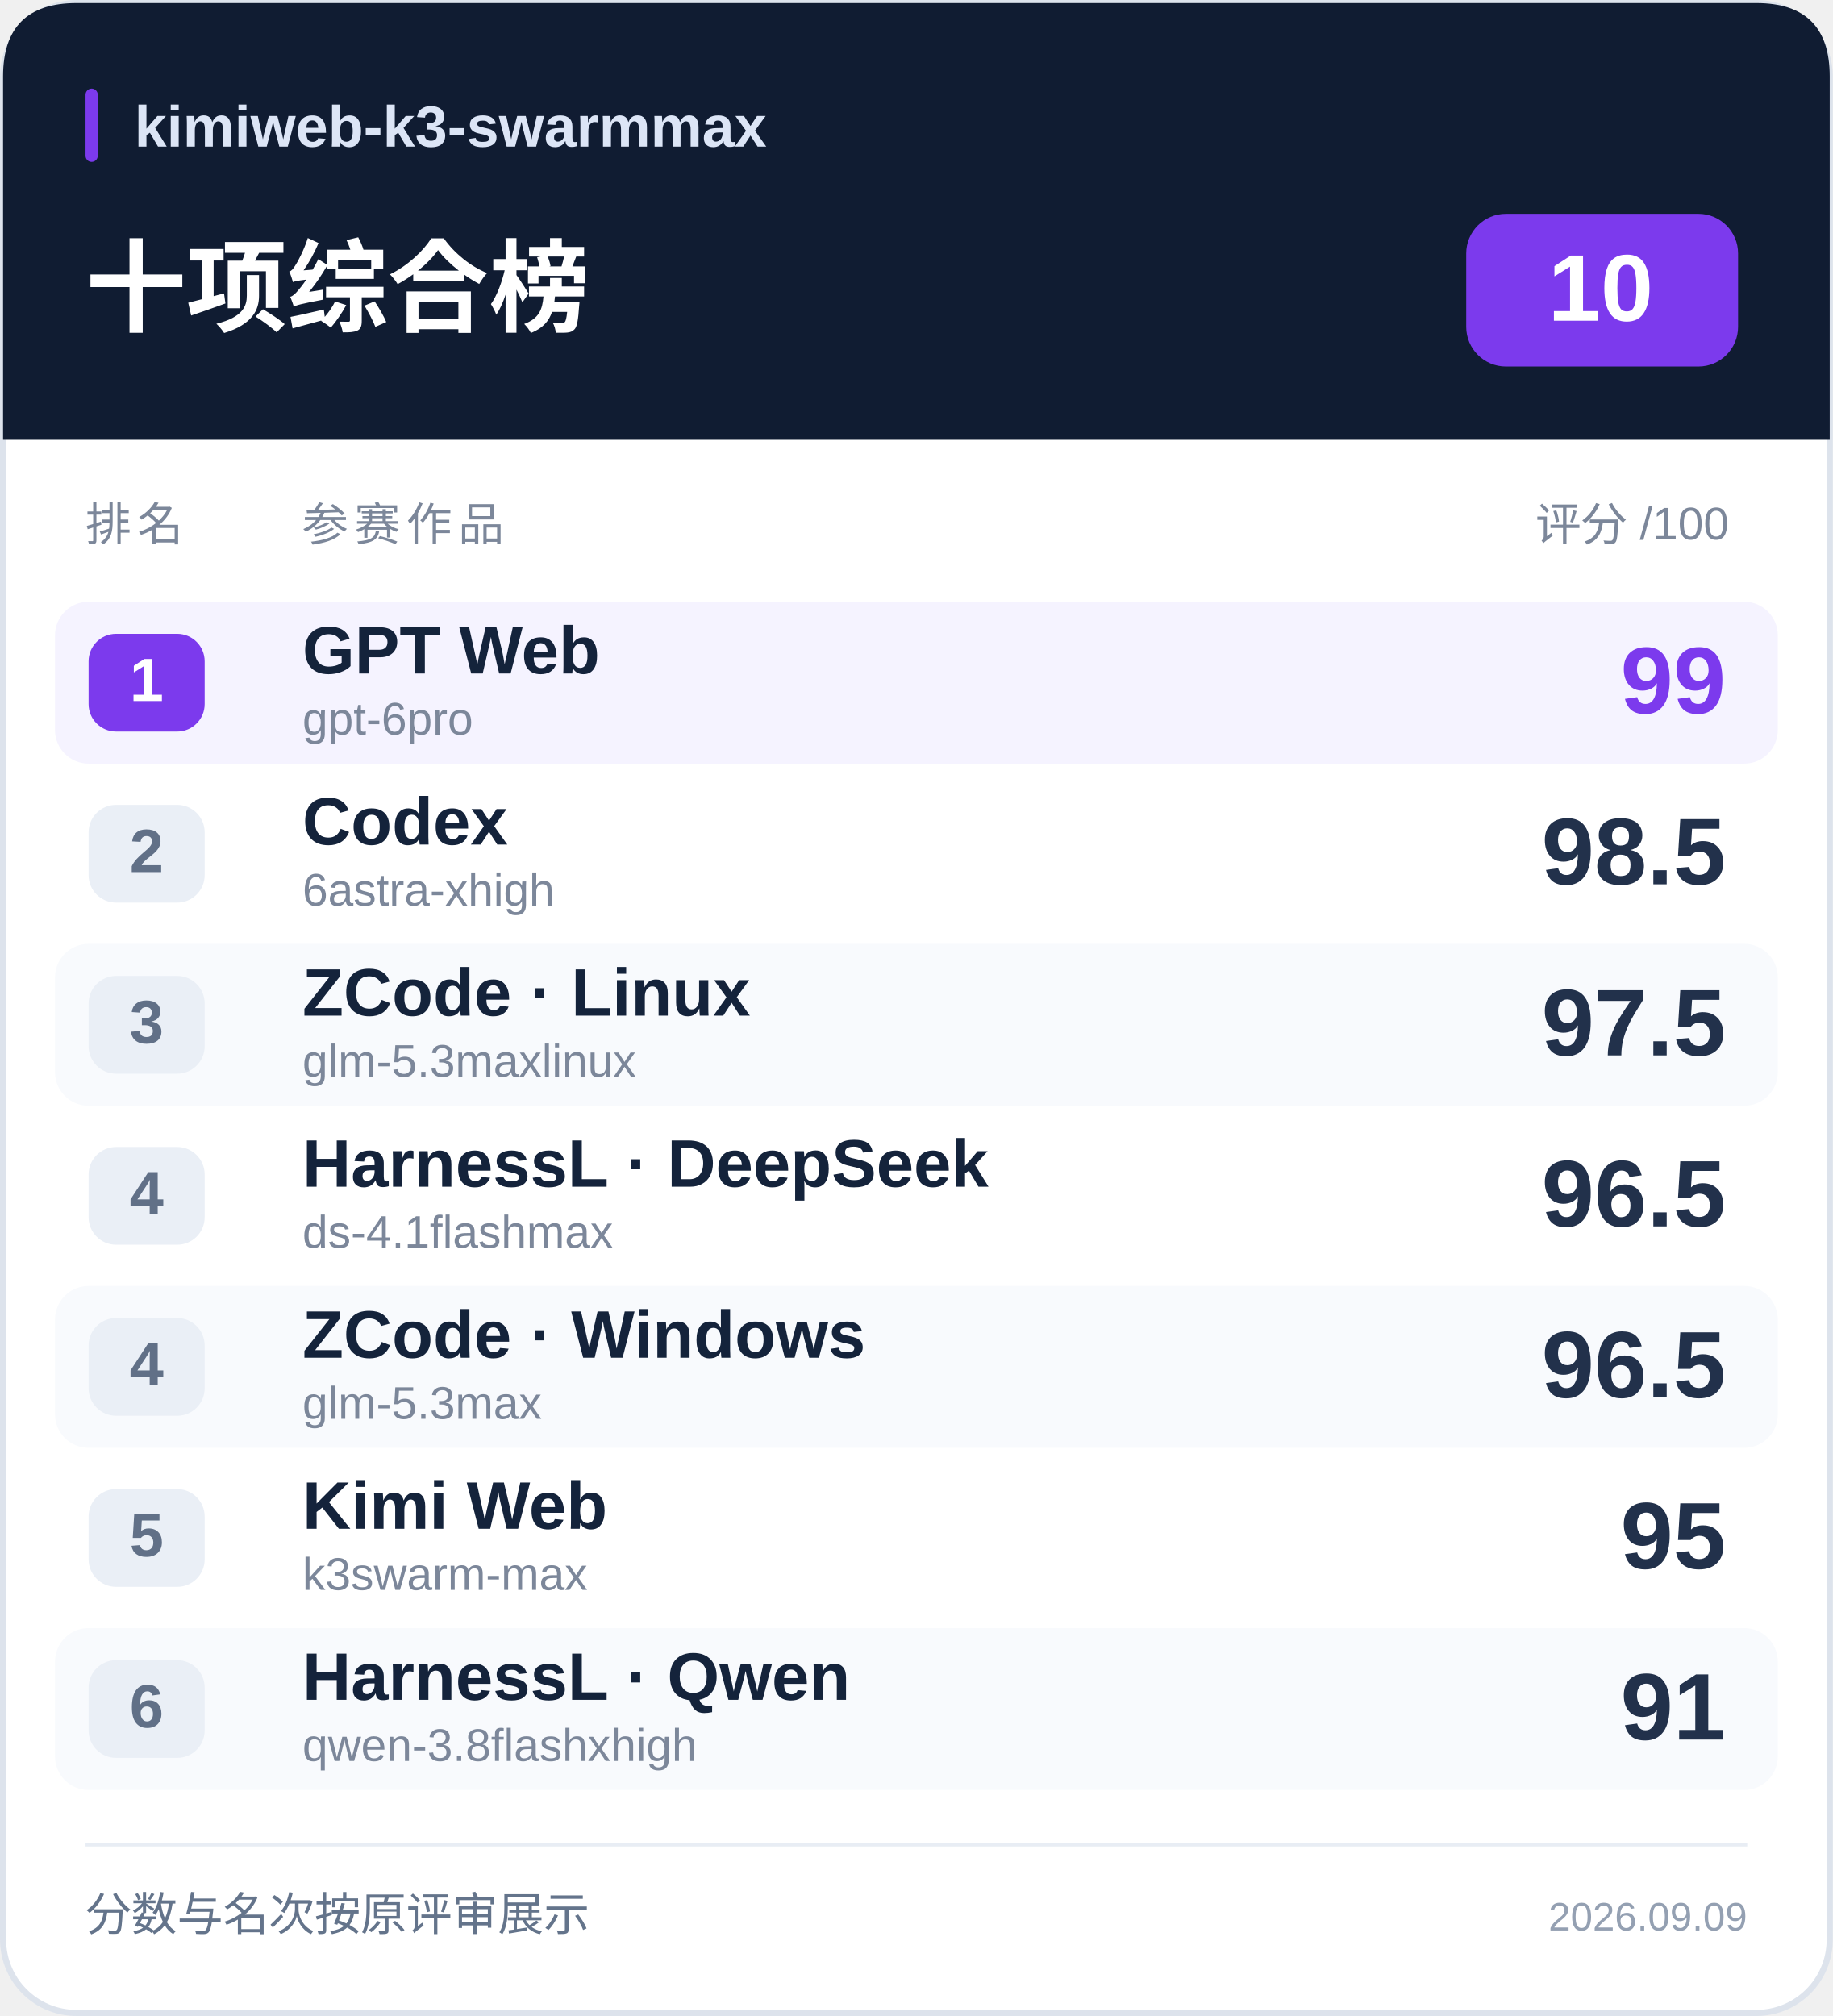
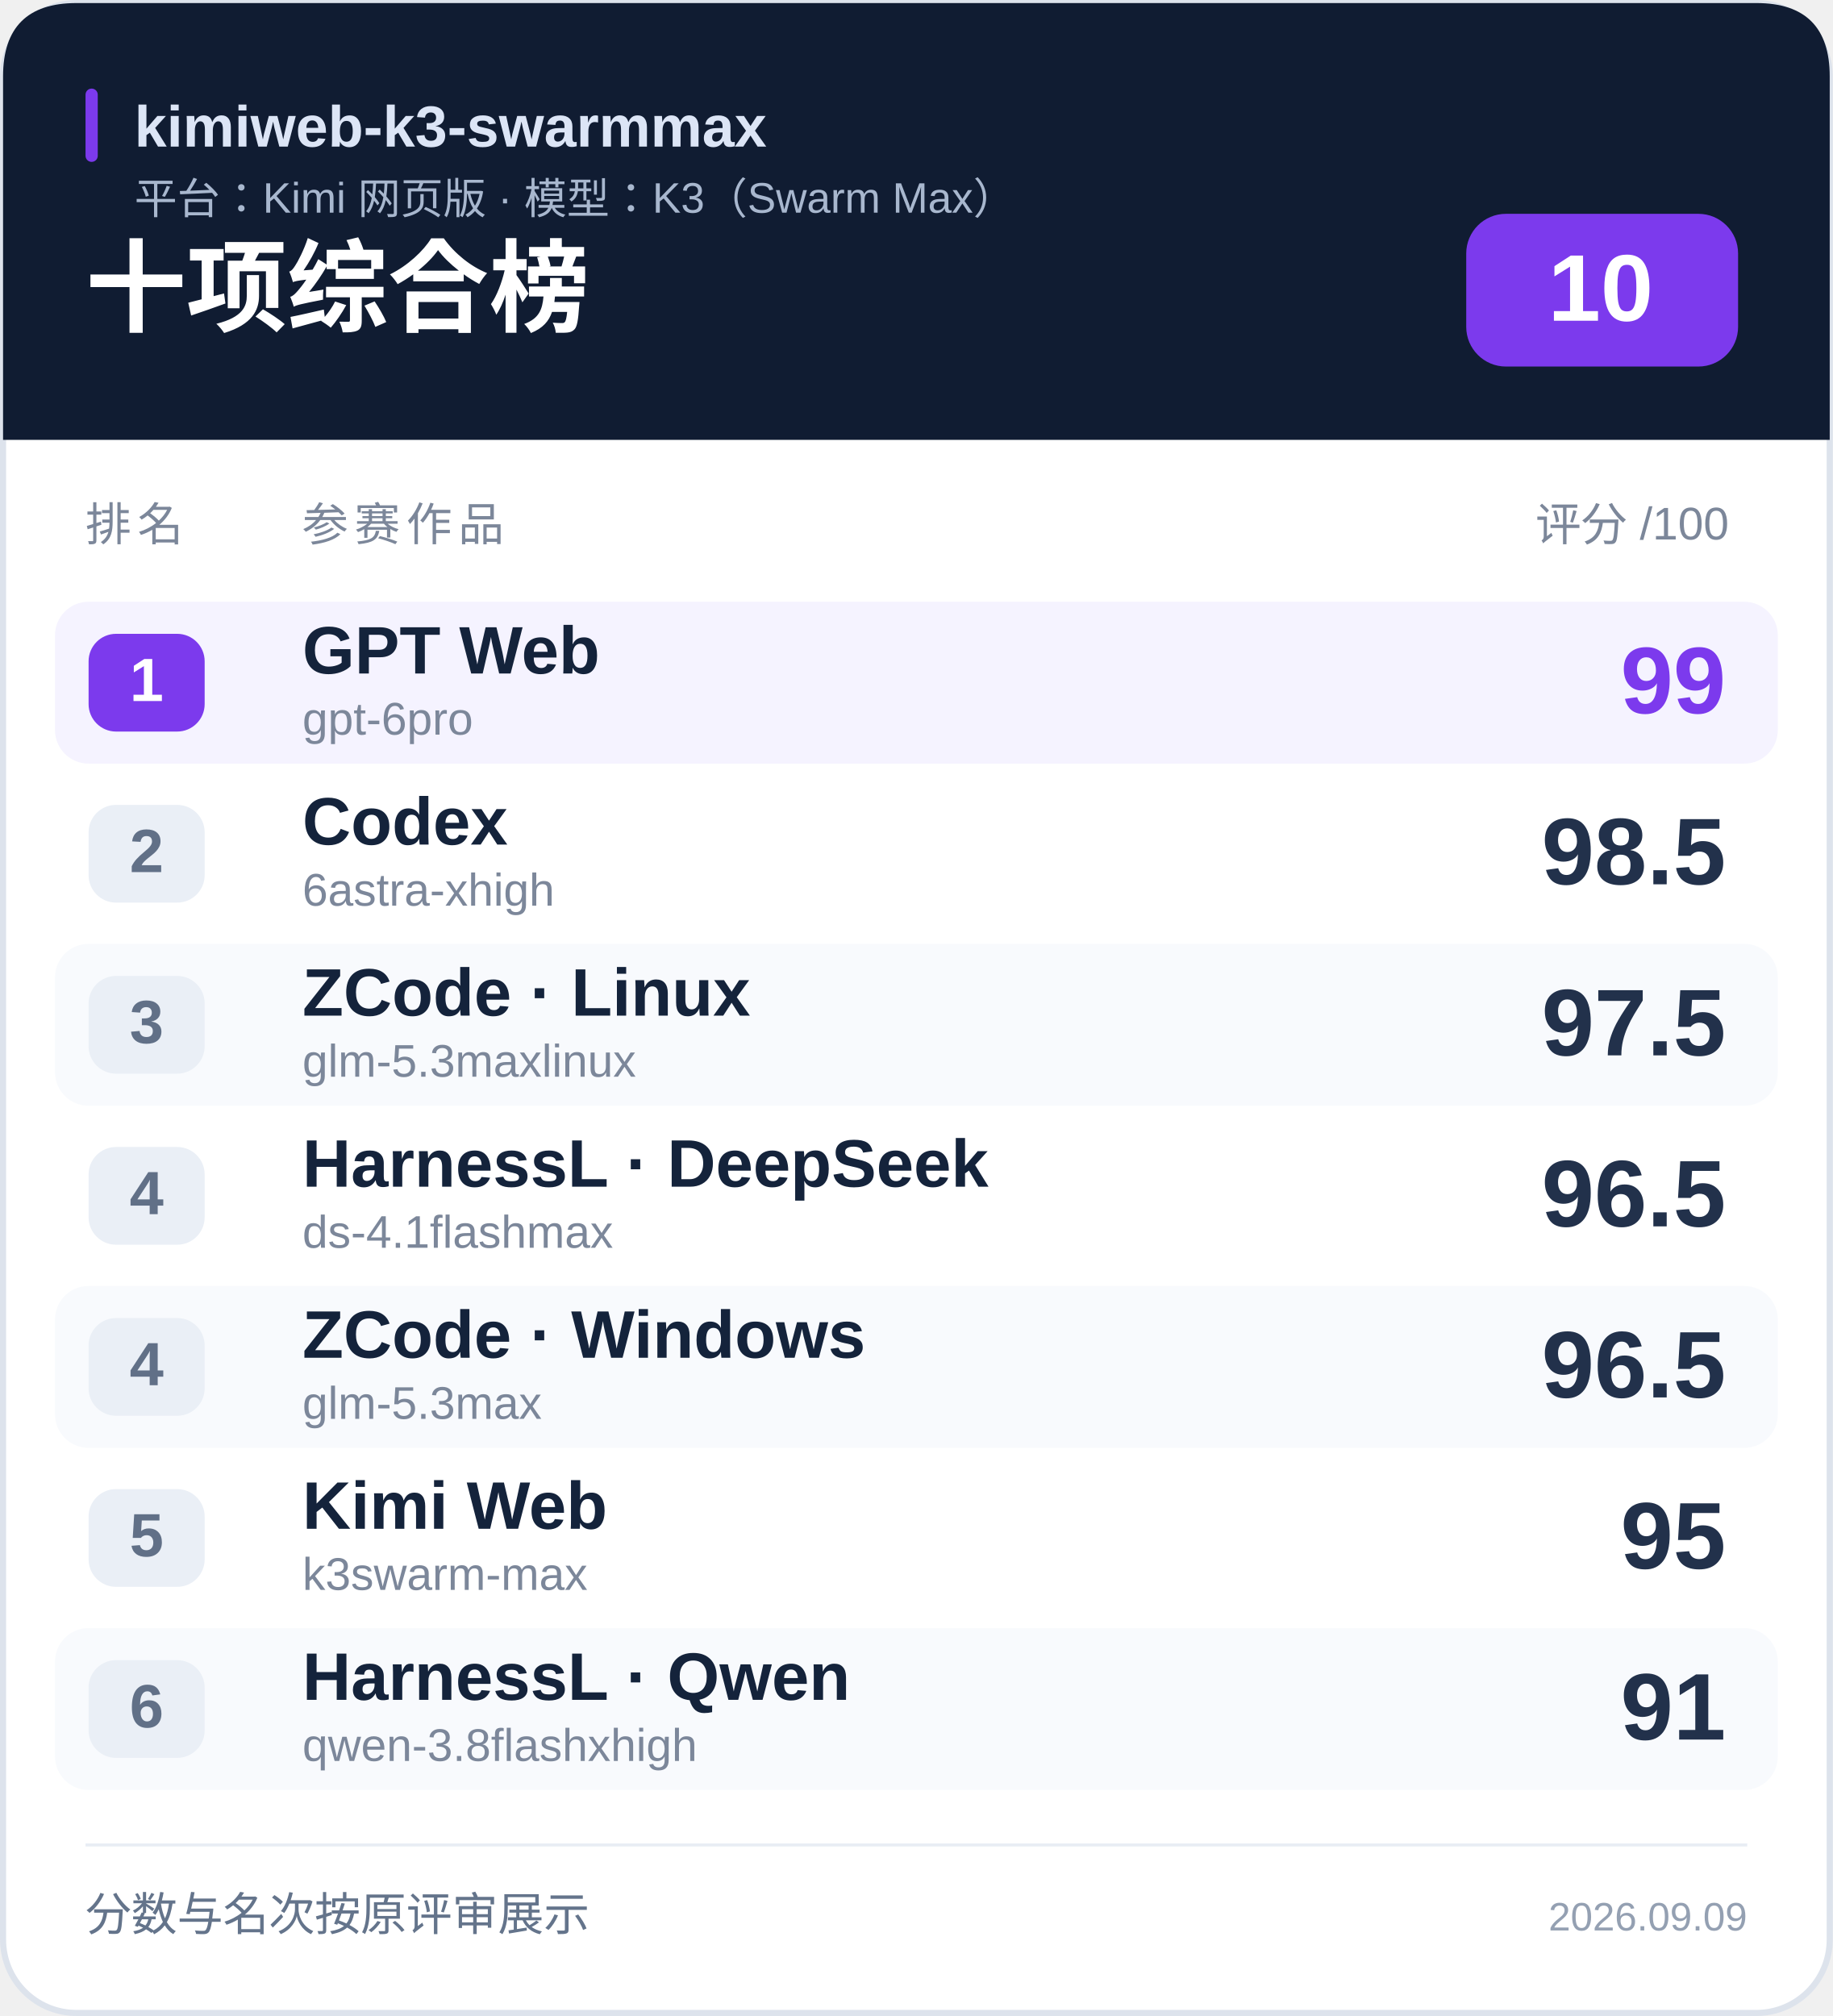
<svg xmlns="http://www.w3.org/2000/svg" font-family="Segoe UI, Microsoft YaHei, Arial, sans-serif" width="600" height="660" viewBox="0 0 600 660" role="img" aria-labelledby="title desc">
  <rect x="1" y="1" width="598" height="658" rx="24" fill="#FFFFFF" stroke="#DDE3EC" stroke-width="2" />
  <path d="M25 1 H575 Q599 1 599 25 V144 H1 V25 Q1 1 25 1Z" fill="#101C32" />
  <rect x="28" y="29" width="4" height="24" rx="2" fill="#7C3AED" />
  <text x="44" y="48" fill="#DCE5F6" font-size="19" font-weight="600">kimiweb-k3-swarmmax</text>
+   <text x="44" y="70" fill="#A8B7CE" font-size="14">平台：Kimi 网页版 · 模型：K3（Swarm Max）</text>
  <text x="28" y="106" fill="#FFFFFF" font-size="33" font-weight="700">十项综合榜</text>
  <rect x="480" y="70" width="89" height="50" rx="13" fill="#7C3AED" />
  <text x="524" y="105" fill="#FFFFFF" font-size="31" font-weight="700" text-anchor="middle">10</text>
  <text x="28" y="177" fill="#7C879A" font-size="15" letter-spacing="2">排名</text>
  <text x="99" y="177" fill="#7C879A" font-size="15" letter-spacing="2">参赛作品</text>
  <text x="566" y="177" fill="#7C879A" font-size="15" text-anchor="end">评分 /100</text>
  <rect x="18" y="197" width="564" height="53" rx="11" fill="#F5F3FF" />
  <rect x="29" y="207.5" width="38" height="32" rx="9" fill="#7C3AED" />
  <text x="48" y="229.5" text-anchor="middle" fill="#FFFFFF" font-size="20" font-weight="700">1</text>
  <text x="99" y="220.5" fill="#14233B" font-size="22" font-weight="600">GPT Web</text>
  <text x="99" y="240.5" fill="#7C879A" font-size="15">gpt-6pro</text>
  <text x="565" y="233.5" text-anchor="end" fill="#7C3AED" font-size="31" font-weight="700">99</text>
  <rect x="18" y="253" width="564" height="53" rx="11" fill="#FFFFFF" />
  <rect x="29" y="263.5" width="38" height="32" rx="9" fill="#EAEFF6" />
  <text x="48" y="285.5" text-anchor="middle" fill="#617087" font-size="20" font-weight="700">2</text>
  <text x="99" y="276.5" fill="#14233B" font-size="22" font-weight="600">Codex</text>
  <text x="99" y="296.5" fill="#7C879A" font-size="15">6astra-xhigh</text>
  <text x="565" y="289.5" text-anchor="end" fill="#22314B" font-size="31" font-weight="700">98.5</text>
  <rect x="18" y="309" width="564" height="53" rx="11" fill="#F8FAFD" />
  <rect x="29" y="319.5" width="38" height="32" rx="9" fill="#EAEFF6" />
  <text x="48" y="341.5" text-anchor="middle" fill="#617087" font-size="20" font-weight="700">3</text>
  <text x="99" y="332.5" fill="#14233B" font-size="22" font-weight="600">ZCode · Linux</text>
  <text x="99" y="352.5" fill="#7C879A" font-size="15">glm-5.3maxlinux</text>
  <text x="565" y="345.5" text-anchor="end" fill="#22314B" font-size="31" font-weight="700">97.5</text>
  <rect x="18" y="365" width="564" height="53" rx="11" fill="#FFFFFF" />
  <rect x="29" y="375.5" width="38" height="32" rx="9" fill="#EAEFF6" />
  <text x="48" y="397.5" text-anchor="middle" fill="#617087" font-size="20" font-weight="700">4</text>
  <text x="99" y="388.5" fill="#14233B" font-size="22" font-weight="600">HarnessL · DeepSeek</text>
  <text x="99" y="408.5" fill="#7C879A" font-size="15">ds-4.1flashmax</text>
  <text x="565" y="401.5" text-anchor="end" fill="#22314B" font-size="31" font-weight="700">96.5</text>
  <rect x="18" y="421" width="564" height="53" rx="11" fill="#F8FAFD" />
  <rect x="29" y="431.5" width="38" height="32" rx="9" fill="#EAEFF6" />
  <text x="48" y="453.5" text-anchor="middle" fill="#617087" font-size="20" font-weight="700">4</text>
  <text x="99" y="444.5" fill="#14233B" font-size="22" font-weight="600">ZCode · Windows</text>
  <text x="99" y="464.5" fill="#7C879A" font-size="15">glm-5.3max</text>
  <text x="565" y="457.5" text-anchor="end" fill="#22314B" font-size="31" font-weight="700">96.5</text>
  <rect x="18" y="477" width="564" height="53" rx="11" fill="#FFFFFF" />
  <rect x="29" y="487.5" width="38" height="32" rx="9" fill="#EAEFF6" />
  <text x="48" y="509.5" text-anchor="middle" fill="#617087" font-size="20" font-weight="700">5</text>
  <text x="99" y="500.5" fill="#14233B" font-size="22" font-weight="600">Kimi Web</text>
  <text x="99" y="520.5" fill="#7C879A" font-size="15">k3swarm-max</text>
  <text x="565" y="513.5" text-anchor="end" fill="#22314B" font-size="31" font-weight="700">95</text>
  <rect x="18" y="533" width="564" height="53" rx="11" fill="#F8FAFD" />
  <rect x="29" y="543.5" width="38" height="32" rx="9" fill="#EAEFF6" />
  <text x="48" y="565.5" text-anchor="middle" fill="#617087" font-size="20" font-weight="700">6</text>
  <text x="99" y="556.5" fill="#14233B" font-size="22" font-weight="600">HarnessL · Qwen</text>
  <text x="99" y="576.5" fill="#7C879A" font-size="15">qwen-3.8flashxhigh</text>
  <text x="565" y="569.5" text-anchor="end" fill="#22314B" font-size="31" font-weight="700">91</text>
  <path d="M28 604 H572" stroke="#E8EDF4" />
  <text x="28" y="632" fill="#64748B" font-size="15">分数与名次按原评审展示</text>
  <text x="572" y="632" text-anchor="end" fill="#94A0B2" font-size="13">2026.09.09</text>
</svg>
